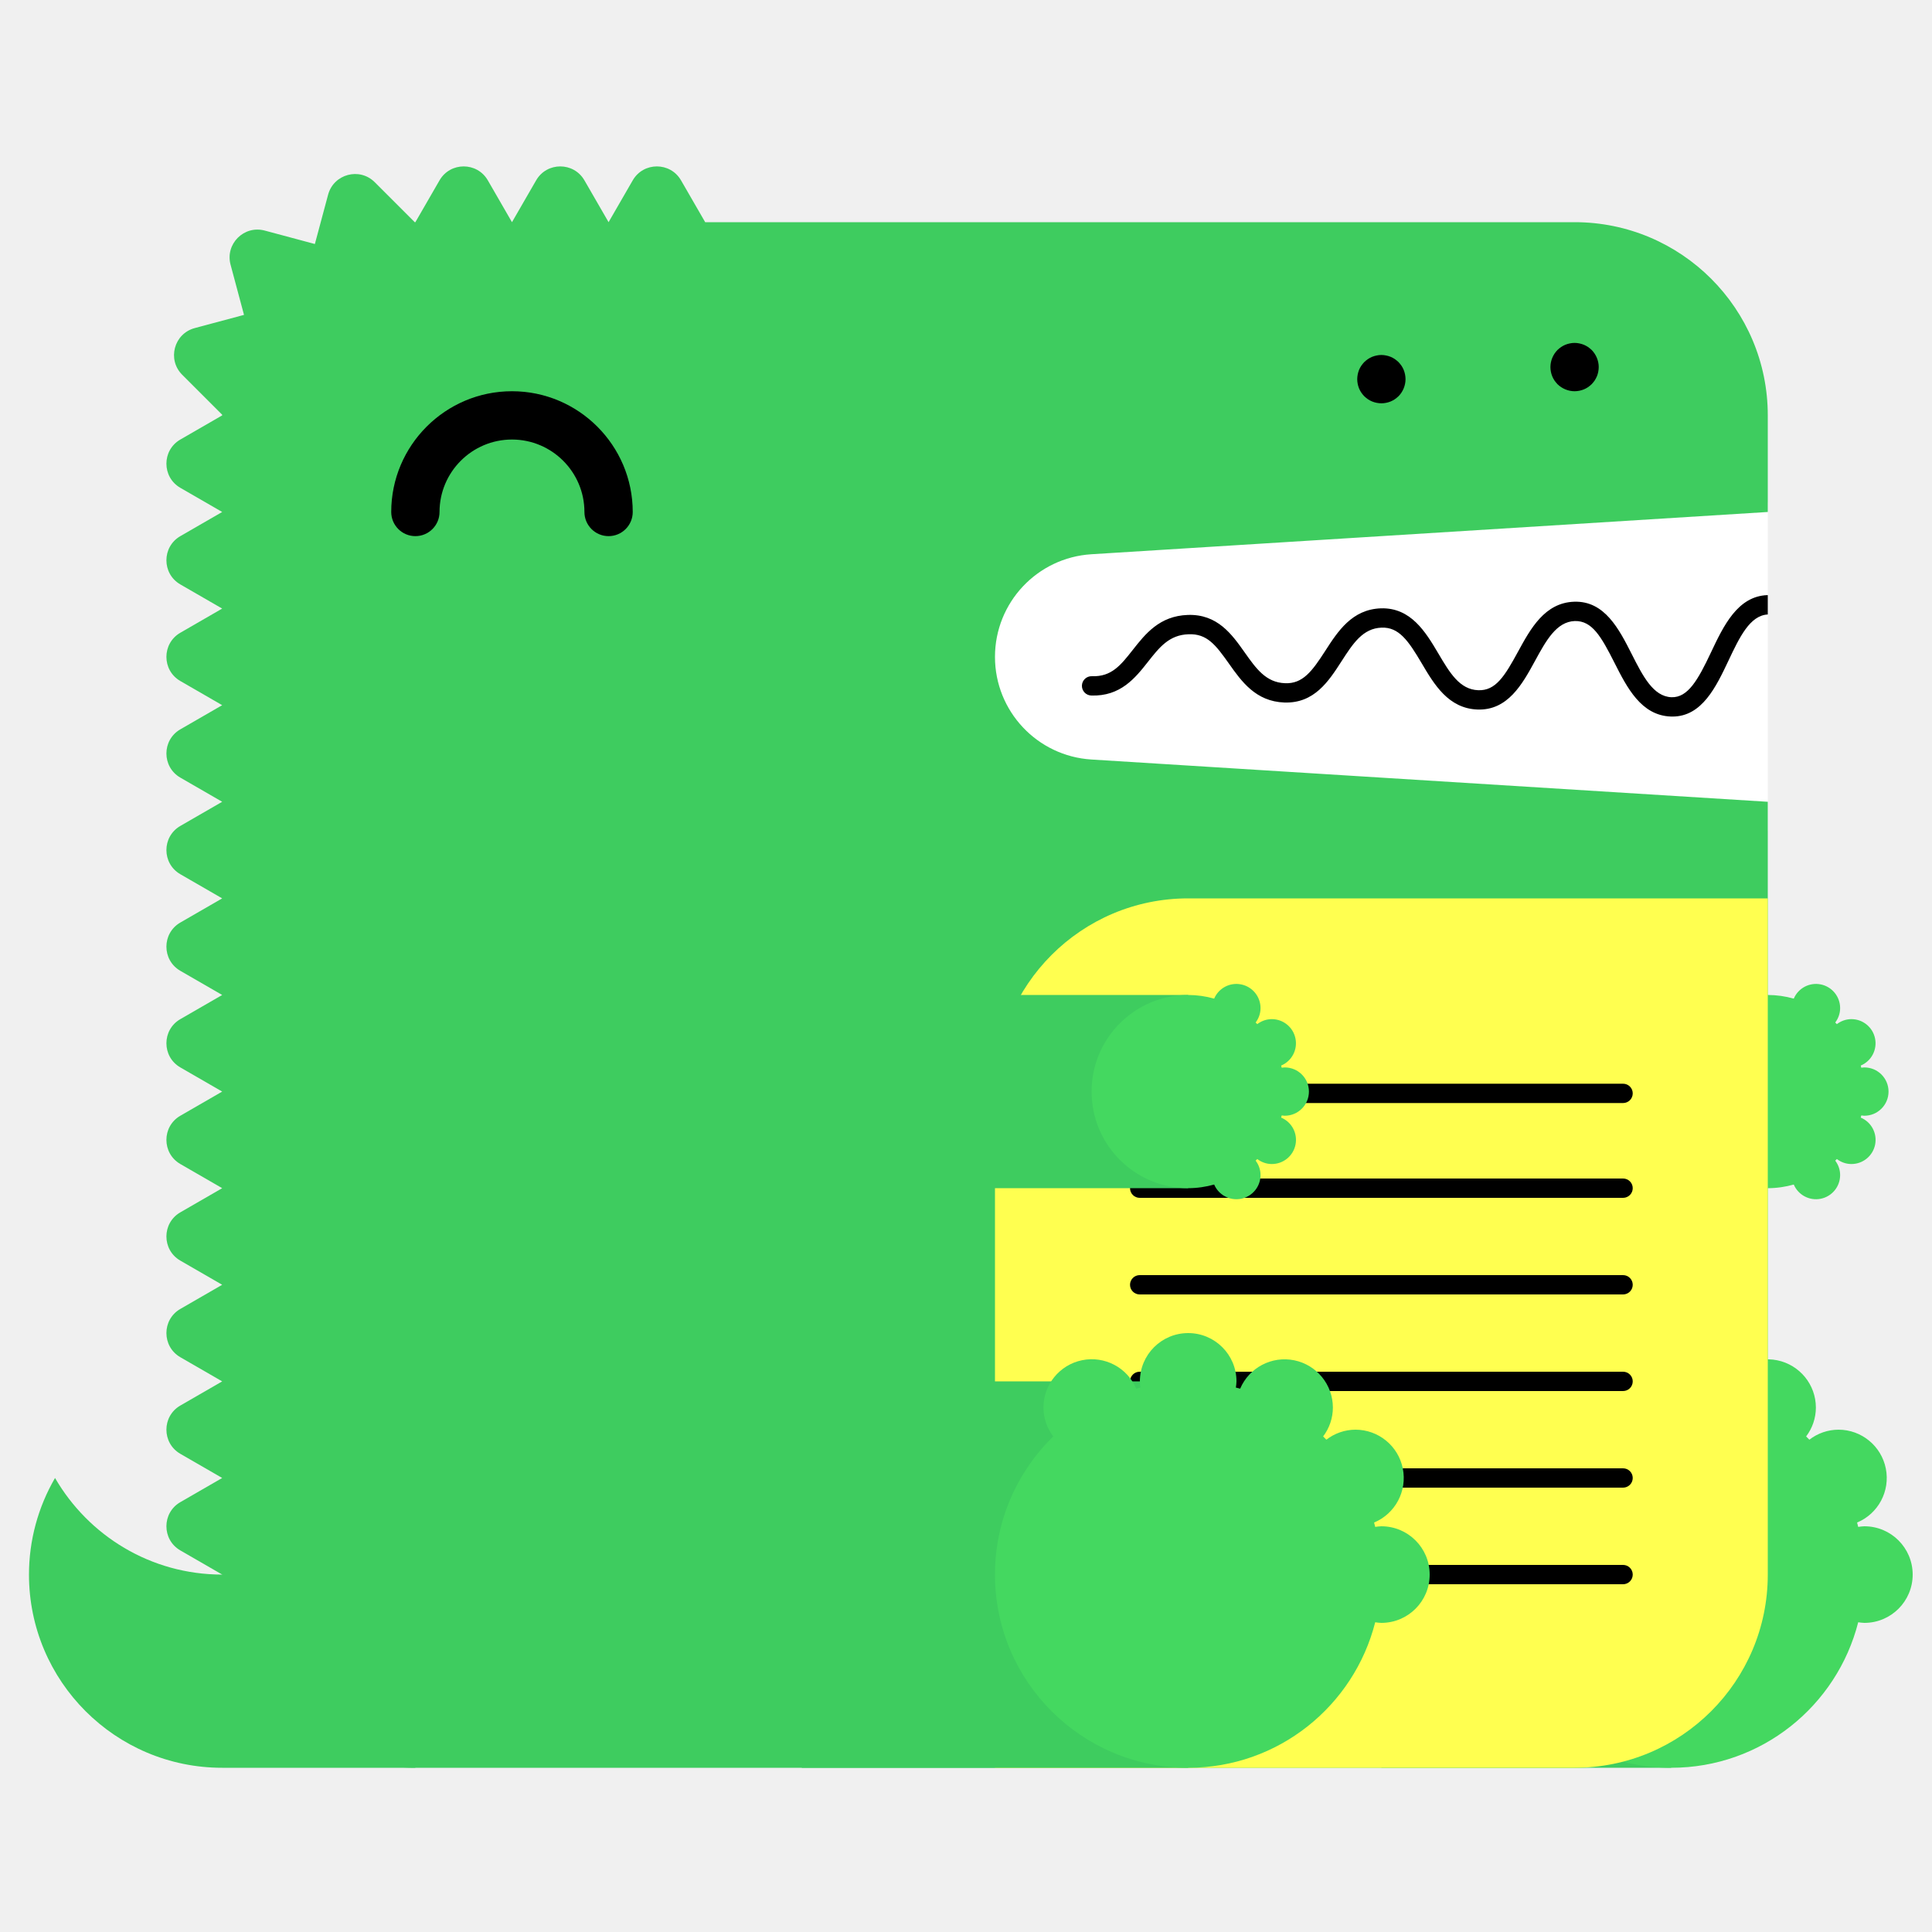
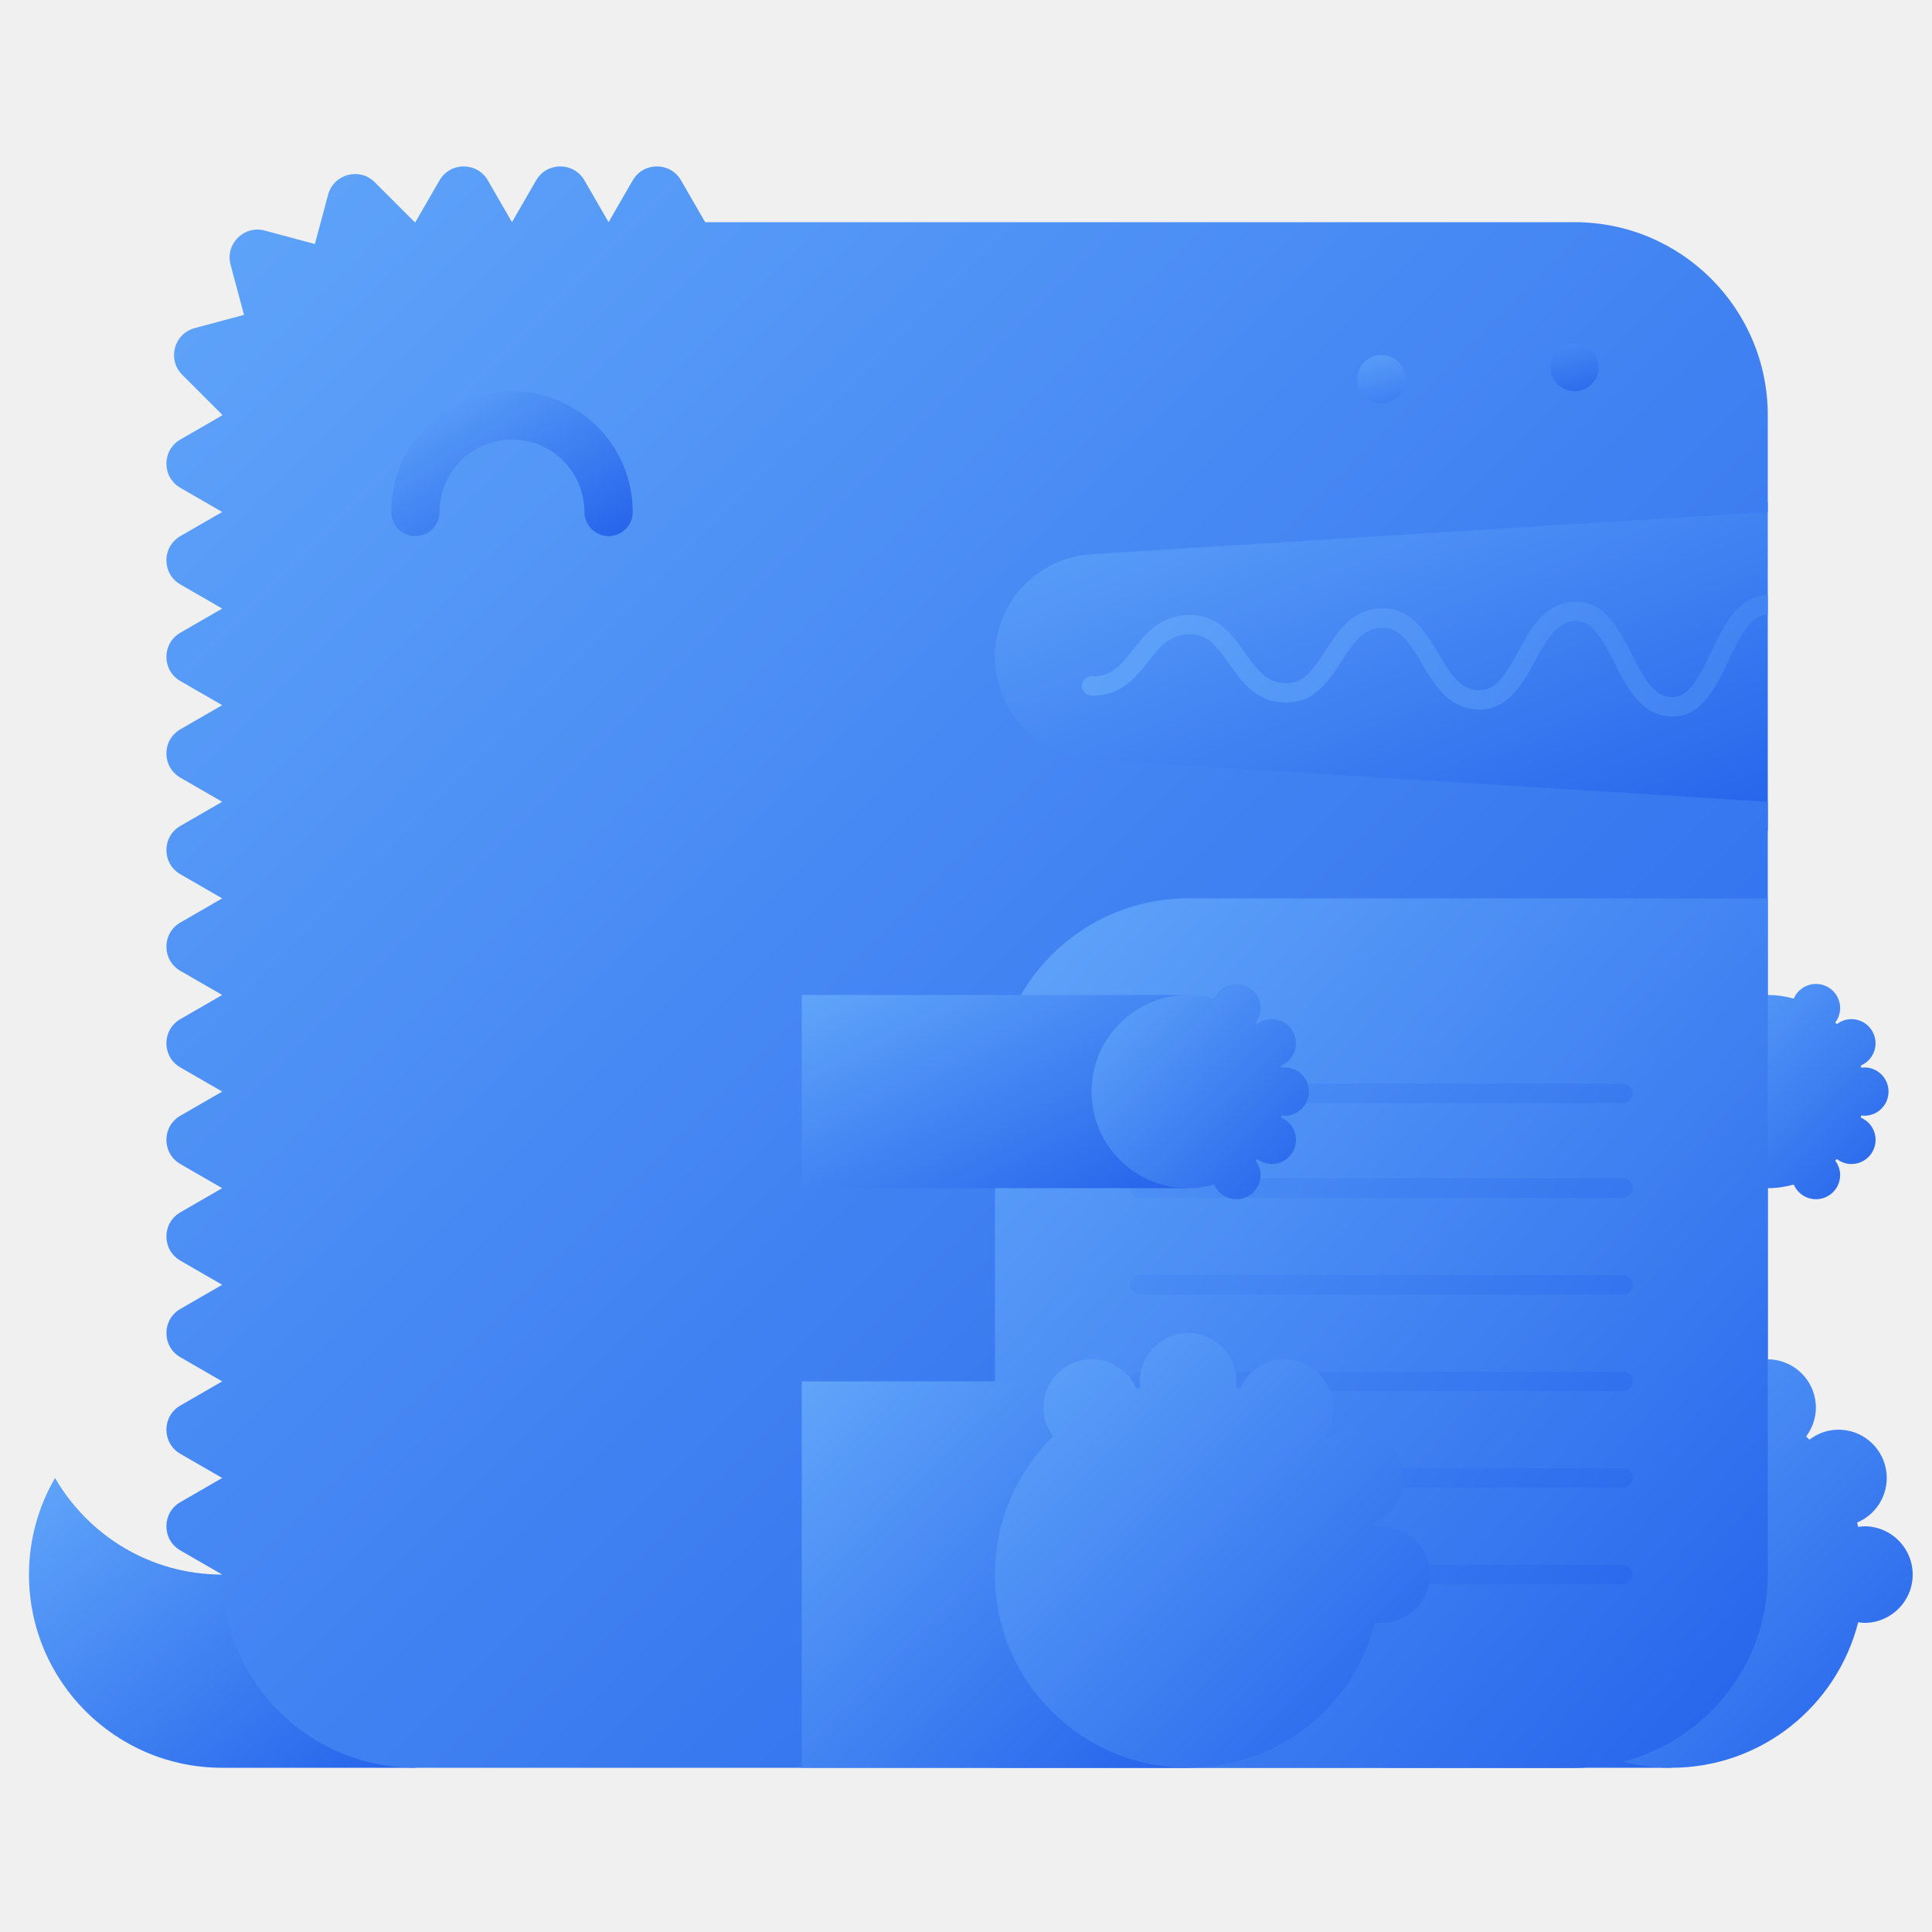
<svg xmlns="http://www.w3.org/2000/svg" width="200" height="200" viewBox="0 0 200 200">
+   <defs>
+     <linearGradient id="blueGradient" x1="0%" y1="0%" x2="100%" y2="100%">
+       <stop offset="0%" style="stop-color:#60A5FA;stop-opacity:1" />
+       <stop offset="100%" style="stop-color:#2563EB;stop-opacity:1" />
+     </linearGradient>
+   </defs>
  <g fill="none" fill-rule="evenodd">
-     <path fill="#FFF" d="M99 52h84v34H99z" />
-     <path d="M23 163c-7.398 0-13.843-4.027-17.303-10A19.886 19.886 0 0 0 3 163c0 11.046 8.954 20 20 20h20v-20H23z" fill="#3ECC5F" />
-     <path d="M112.98 57.376L183 53V43c0-11.046-8.954-20-20-20H73l-2.5-4.33c-1.112-1.925-3.889-1.925-5 0L63 23l-2.5-4.33c-1.111-1.925-3.889-1.925-5 0L53 23l-2.5-4.33c-1.111-1.925-3.889-1.925-5 0L43 23c-.022 0-.042.003-.065.003l-4.142-4.141c-1.57-1.571-4.252-.853-4.828 1.294l-1.369 5.104-5.192-1.392c-2.148-.575-4.111 1.389-3.535 3.536l1.39 5.193-5.102 1.367c-2.148.576-2.867 3.259-1.296 4.83l4.142 4.142c0 .021-.003.042-.003.064l-4.33 2.5c-1.925 1.111-1.925 3.889 0 5L23 53l-4.33 2.5c-1.925 1.111-1.925 3.889 0 5L23 63l-4.33 2.5c-1.925 1.111-1.925 3.889 0 5L23 73l-4.33 2.5c-1.925 1.111-1.925 3.889 0 5L23 83l-4.33 2.5c-1.925 1.111-1.925 3.889 0 5L23 93l-4.33 2.5c-1.925 1.111-1.925 3.889 0 5L23 103l-4.33 2.5c-1.925 1.111-1.925 3.889 0 5L23 113l-4.33 2.5c-1.925 1.111-1.925 3.889 0 5L23 123l-4.33 2.5c-1.925 1.111-1.925 3.889 0 5L23 133l-4.33 2.5c-1.925 1.111-1.925 3.889 0 5L23 143l-4.33 2.5c-1.925 1.111-1.925 3.889 0 5L23 153l-4.33 2.5c-1.925 1.111-1.925 3.889 0 5L23 163c0 11.046 8.954 20 20 20h120c11.046 0 20-8.954 20-20V83l-70.02-4.376A10.645 10.645 0 0 1 103 68c0-5.621 4.37-10.273 9.98-10.624" fill="#3ECC5F" />
-     <path fill="#3ECC5F" d="M143 183h30v-40h-30z" />
-     <path d="M193 158c-.219 0-.428.037-.639.064-.038-.15-.074-.301-.116-.451A5 5 0 0 0 190.32 148a4.96 4.96 0 0 0-3.016 1.036 26.531 26.531 0 0 0-.335-.336 4.955 4.955 0 0 0 1.011-2.987 5 5 0 0 0-9.599-1.959c-.148-.042-.297-.077-.445-.115.027-.211.064-.42.064-.639a5 5 0 0 0-5-5 5 5 0 0 0-5 5c0 .219.037.428.064.639-.148.038-.297.073-.445.115a4.998 4.998 0 0 0-9.599 1.959c0 1.125.384 2.151 1.011 2.987-3.717 3.632-6.031 8.693-6.031 14.3 0 11.046 8.954 20 20 20 9.339 0 17.16-6.41 19.361-15.064.211.027.42.064.639.064a5 5 0 0 0 5-5 5 5 0 0 0-5-5" fill="#44D860" />
-     <path fill="#3ECC5F" d="M153 123h30v-20h-30z" />
-     <path d="M193 115.5a2.5 2.5 0 1 0 0-5c-.109 0-.214.019-.319.032-.02-.075-.037-.15-.058-.225a2.501 2.501 0 0 0-.963-4.807c-.569 0-1.088.197-1.508.518a6.653 6.653 0 0 0-.168-.168c.314-.417.506-.931.506-1.494a2.5 2.5 0 0 0-4.8-.979A9.987 9.987 0 0 0 183 103c-5.522 0-10 4.478-10 10s4.478 10 10 10c.934 0 1.833-.138 2.69-.377a2.5 2.5 0 0 0 4.8-.979c0-.563-.192-1.077-.506-1.494.057-.055.113-.111.168-.168.42.321.939.518 1.508.518a2.5 2.5 0 0 0 .963-4.807c.021-.074.038-.15.058-.225.105.013.21.032.319.032" fill="#44D860" />
-     <path d="M63 55.5a2.5 2.5 0 0 1-2.5-2.5c0-4.136-3.364-7.5-7.5-7.5s-7.5 3.364-7.5 7.5a2.5 2.5 0 1 1-5 0c0-6.893 5.607-12.5 12.5-12.5S65.5 46.107 65.5 53a2.5 2.5 0 0 1-2.5 2.5" fill="#000" />
-     <path d="M103 183h60c11.046 0 20-8.954 20-20V93h-60c-11.046 0-20 8.954-20 20v70z" fill="#FFFF50" />
-     <path d="M168.02 124h-50.04a1 1 0 1 1 0-2h50.04a1 1 0 1 1 0 2m0 20h-50.04a1 1 0 1 1 0-2h50.04a1 1 0 1 1 0 2m0 20h-50.04a1 1 0 1 1 0-2h50.04a1 1 0 1 1 0 2m0-49.814h-50.04a1 1 0 1 1 0-2h50.04a1 1 0 1 1 0 2m0 19.814h-50.04a1 1 0 1 1 0-2h50.04a1 1 0 1 1 0 2m0 20h-50.04a1 1 0 1 1 0-2h50.04a1 1 0 1 1 0 2M183 61.611c-.012 0-.022-.006-.034-.005-3.09.105-4.552 3.196-5.842 5.923-1.346 2.85-2.387 4.703-4.093 4.647-1.889-.068-2.969-2.202-4.113-4.46-1.314-2.594-2.814-5.536-5.963-5.426-3.046.104-4.513 2.794-5.807 5.167-1.377 2.528-2.314 4.065-4.121 3.994-1.927-.07-2.951-1.805-4.136-3.813-1.321-2.236-2.848-4.75-5.936-4.664-2.994.103-4.465 2.385-5.763 4.4-1.373 2.13-2.335 3.428-4.165 3.351-1.973-.07-2.992-1.51-4.171-3.177-1.324-1.873-2.816-3.993-5.895-3.89-2.928.1-4.399 1.97-5.696 3.618-1.232 1.564-2.194 2.802-4.229 2.724a1 1 0 0 0-.072 2c3.017.101 4.545-1.8 5.872-3.487 1.177-1.496 2.193-2.787 4.193-2.855 1.926-.082 2.829 1.115 4.195 3.045 1.297 1.834 2.769 3.914 5.731 4.021 3.103.104 4.596-2.215 5.918-4.267 1.182-1.834 2.202-3.417 4.15-3.484 1.793-.067 2.769 1.35 4.145 3.681 1.297 2.197 2.766 4.686 5.787 4.796 3.125.108 4.634-2.62 5.949-5.035 1.139-2.088 2.214-4.06 4.119-4.126 1.793-.042 2.728 1.595 4.111 4.33 1.292 2.553 2.757 5.445 5.825 5.556l.169.003c3.064 0 4.518-3.075 5.805-5.794 1.139-2.41 2.217-4.68 4.067-4.773v-2z" fill="#000" />
-     <path fill="#3ECC5F" d="M83 183h40v-40H83z" />
-     <path d="M143 158c-.219 0-.428.037-.639.064-.038-.15-.074-.301-.116-.451A5 5 0 0 0 140.32 148a4.96 4.96 0 0 0-3.016 1.036 26.531 26.531 0 0 0-.335-.336 4.955 4.955 0 0 0 1.011-2.987 5 5 0 0 0-9.599-1.959c-.148-.042-.297-.077-.445-.115.027-.211.064-.42.064-.639a5 5 0 0 0-5-5 5 5 0 0 0-5 5c0 .219.037.428.064.639-.148.038-.297.073-.445.115a4.998 4.998 0 0 0-9.599 1.959c0 1.125.384 2.151 1.011 2.987-3.717 3.632-6.031 8.693-6.031 14.3 0 11.046 8.954 20 20 20 9.339 0 17.16-6.41 19.361-15.064.211.027.42.064.639.064a5 5 0 0 0 5-5 5 5 0 0 0-5-5" fill="#44D860" />
-     <path fill="#3ECC5F" d="M83 123h40v-20H83z" />
-     <path d="M133 115.5a2.5 2.5 0 1 0 0-5c-.109 0-.214.019-.319.032-.02-.075-.037-.15-.058-.225a2.501 2.501 0 0 0-.963-4.807c-.569 0-1.088.197-1.508.518a6.653 6.653 0 0 0-.168-.168c.314-.417.506-.931.506-1.494a2.5 2.5 0 0 0-4.8-.979A9.987 9.987 0 0 0 123 103c-5.522 0-10 4.478-10 10s4.478 10 10 10c.934 0 1.833-.138 2.69-.377a2.5 2.5 0 0 0 4.8-.979c0-.563-.192-1.077-.506-1.494.057-.055.113-.111.168-.168.42.321.939.518 1.508.518a2.5 2.5 0 0 0 .963-4.807c.021-.074.038-.15.058-.225.105.013.21.032.319.032" fill="#44D860" />
-     <path d="M143 41.75c-.16 0-.33-.02-.49-.05a2.52 2.52 0 0 1-.47-.14c-.15-.06-.29-.14-.431-.23-.13-.09-.259-.2-.38-.31-.109-.12-.219-.24-.309-.38s-.17-.28-.231-.43a2.619 2.619 0 0 1-.189-.96c0-.16.02-.33.05-.49.03-.16.08-.31.139-.47.061-.15.141-.29.231-.43.09-.13.2-.26.309-.38.121-.11.25-.22.38-.31.141-.09.281-.17.431-.23.149-.06.31-.11.47-.14.32-.07.65-.07.98 0 .159.03.32.08.47.14.149.06.29.14.43.23.13.09.259.2.38.31.11.12.22.25.31.38.09.14.17.28.23.43.06.16.11.31.14.47.029.16.05.33.05.49 0 .66-.271 1.31-.73 1.77-.121.11-.25.22-.38.31-.14.09-.281.17-.43.23a2.565 2.565 0 0 1-.96.19m20-1.25c-.66 0-1.3-.27-1.771-.73a3.802 3.802 0 0 1-.309-.38c-.09-.14-.17-.28-.231-.43a2.619 2.619 0 0 1-.189-.96c0-.66.27-1.3.729-1.77.121-.11.25-.22.38-.31.141-.09.281-.17.431-.23.149-.06.31-.11.47-.14.32-.07.66-.07.98 0 .159.03.32.08.47.14.149.06.29.14.43.23.13.09.259.2.38.31.459.47.73 1.11.73 1.77 0 .16-.021.33-.05.49-.03.16-.08.32-.14.47-.07.15-.14.29-.23.43-.09.13-.2.26-.31.38-.121.11-.25.22-.38.31-.14.09-.281.17-.43.23a2.565 2.565 0 0 1-.96.19" fill="#000" />
+     <path fill="url(#blueGradient)" d="M99 52h84v34H99z" />
+     <path d="M23 163c-7.398 0-13.843-4.027-17.303-10A19.886 19.886 0 0 0 3 163c0 11.046 8.954 20 20 20h20v-20H23z" fill="url(#blueGradient)" />
+     <path d="M112.98 57.376L183 53V43c0-11.046-8.954-20-20-20H73l-2.5-4.33c-1.112-1.925-3.889-1.925-5 0L63 23l-2.5-4.33c-1.111-1.925-3.889-1.925-5 0L53 23l-2.5-4.33c-1.111-1.925-3.889-1.925-5 0L43 23c-.022 0-.042.003-.065.003l-4.142-4.141c-1.57-1.571-4.252-.853-4.828 1.294l-1.369 5.104-5.192-1.392c-2.148-.575-4.111 1.389-3.535 3.536l1.39 5.193-5.102 1.367c-2.148.576-2.867 3.259-1.296 4.83l4.142 4.142c0 .021-.003.042-.003.064l-4.33 2.5c-1.925 1.111-1.925 3.889 0 5L23 53l-4.33 2.5c-1.925 1.111-1.925 3.889 0 5L23 63l-4.33 2.5c-1.925 1.111-1.925 3.889 0 5L23 73l-4.33 2.5c-1.925 1.111-1.925 3.889 0 5L23 83l-4.33 2.5c-1.925 1.111-1.925 3.889 0 5L23 93l-4.33 2.5c-1.925 1.111-1.925 3.889 0 5L23 103l-4.33 2.5c-1.925 1.111-1.925 3.889 0 5L23 113l-4.33 2.5c-1.925 1.111-1.925 3.889 0 5L23 123l-4.33 2.5c-1.925 1.111-1.925 3.889 0 5L23 133l-4.33 2.5c-1.925 1.111-1.925 3.889 0 5L23 143l-4.33 2.5c-1.925 1.111-1.925 3.889 0 5L23 153l-4.33 2.5c-1.925 1.111-1.925 3.889 0 5L23 163c0 11.046 8.954 20 20 20h120c11.046 0 20-8.954 20-20V83l-70.02-4.376A10.645 10.645 0 0 1 103 68c0-5.621 4.37-10.273 9.98-10.624" fill="url(#blueGradient)" />
+     <path fill="url(#blueGradient)" d="M143 183h30v-40h-30z" />
+     <path d="M193 158c-.219 0-.428.037-.639.064-.038-.15-.074-.301-.116-.451A5 5 0 0 0 190.32 148a4.96 4.96 0 0 0-3.016 1.036 26.531 26.531 0 0 0-.335-.336 4.955 4.955 0 0 0 1.011-2.987 5 5 0 0 0-9.599-1.959c-.148-.042-.297-.077-.445-.115.027-.211.064-.42.064-.639a5 5 0 0 0-5-5 5 5 0 0 0-5 5c0 .219.037.428.064.639-.148.038-.297.073-.445.115a4.998 4.998 0 0 0-9.599 1.959c0 1.125.384 2.151 1.011 2.987-3.717 3.632-6.031 8.693-6.031 14.3 0 11.046 8.954 20 20 20 9.339 0 17.16-6.41 19.361-15.064.211.027.42.064.639.064a5 5 0 0 0 5-5 5 5 0 0 0-5-5" fill="url(#blueGradient)" />
+     <path fill="url(#blueGradient)" d="M153 123h30v-20h-30z" />
+     <path d="M193 115.5a2.5 2.5 0 1 0 0-5c-.109 0-.214.019-.319.032-.02-.075-.037-.15-.058-.225a2.501 2.501 0 0 0-.963-4.807c-.569 0-1.088.197-1.508.518a6.653 6.653 0 0 0-.168-.168c.314-.417.506-.931.506-1.494a2.5 2.5 0 0 0-4.8-.979A9.987 9.987 0 0 0 183 103c-5.522 0-10 4.478-10 10s4.478 10 10 10c.934 0 1.833-.138 2.69-.377a2.5 2.5 0 0 0 4.8-.979c0-.563-.192-1.077-.506-1.494.057-.055.113-.111.168-.168.42.321.939.518 1.508.518a2.5 2.5 0 0 0 .963-4.807c.021-.074.038-.15.058-.225.105.013.21.032.319.032" fill="url(#blueGradient)" />
+     <path d="M63 55.5a2.5 2.5 0 0 1-2.5-2.5c0-4.136-3.364-7.5-7.5-7.5s-7.5 3.364-7.5 7.5a2.5 2.5 0 1 1-5 0c0-6.893 5.607-12.5 12.5-12.5S65.5 46.107 65.5 53a2.5 2.5 0 0 1-2.5 2.5" fill="url(#blueGradient)" />
+     <path d="M103 183h60c11.046 0 20-8.954 20-20V93h-60c-11.046 0-20 8.954-20 20v70z" fill="url(#blueGradient)" />
+     <path d="M168.02 124h-50.04a1 1 0 1 1 0-2h50.04a1 1 0 1 1 0 2m0 20h-50.04a1 1 0 1 1 0-2h50.04a1 1 0 1 1 0 2m0 20h-50.04a1 1 0 1 1 0-2h50.04a1 1 0 1 1 0 2m0-49.814h-50.04a1 1 0 1 1 0-2h50.04a1 1 0 1 1 0 2m0 19.814h-50.04a1 1 0 1 1 0-2h50.04a1 1 0 1 1 0 2m0 20h-50.04a1 1 0 1 1 0-2h50.04a1 1 0 1 1 0 2M183 61.611c-.012 0-.022-.006-.034-.005-3.09.105-4.552 3.196-5.842 5.923-1.346 2.85-2.387 4.703-4.093 4.647-1.889-.068-2.969-2.202-4.113-4.46-1.314-2.594-2.814-5.536-5.963-5.426-3.046.104-4.513 2.794-5.807 5.167-1.377 2.528-2.314 4.065-4.121 3.994-1.927-.07-2.951-1.805-4.136-3.813-1.321-2.236-2.848-4.75-5.936-4.664-2.994.103-4.465 2.385-5.763 4.4-1.373 2.13-2.335 3.428-4.165 3.351-1.973-.07-2.992-1.51-4.171-3.177-1.324-1.873-2.816-3.993-5.895-3.89-2.928.1-4.399 1.97-5.696 3.618-1.232 1.564-2.194 2.802-4.229 2.724a1 1 0 0 0-.072 2c3.017.101 4.545-1.8 5.872-3.487 1.177-1.496 2.193-2.787 4.193-2.855 1.926-.082 2.829 1.115 4.195 3.045 1.297 1.834 2.769 3.914 5.731 4.021 3.103.104 4.596-2.215 5.918-4.267 1.182-1.834 2.202-3.417 4.15-3.484 1.793-.067 2.769 1.35 4.145 3.681 1.297 2.197 2.766 4.686 5.787 4.796 3.125.108 4.634-2.62 5.949-5.035 1.139-2.088 2.214-4.06 4.119-4.126 1.793-.042 2.728 1.595 4.111 4.33 1.292 2.553 2.757 5.445 5.825 5.556l.169.003c3.064 0 4.518-3.075 5.805-5.794 1.139-2.41 2.217-4.68 4.067-4.773v-2z" fill="url(#blueGradient)" />
+     <path fill="url(#blueGradient)" d="M83 183h40v-40H83z" />
+     <path d="M143 158c-.219 0-.428.037-.639.064-.038-.15-.074-.301-.116-.451A5 5 0 0 0 140.32 148a4.96 4.96 0 0 0-3.016 1.036 26.531 26.531 0 0 0-.335-.336 4.955 4.955 0 0 0 1.011-2.987 5 5 0 0 0-9.599-1.959c-.148-.042-.297-.077-.445-.115.027-.211.064-.42.064-.639a5 5 0 0 0-5-5 5 5 0 0 0-5 5c0 .219.037.428.064.639-.148.038-.297.073-.445.115a4.998 4.998 0 0 0-9.599 1.959c0 1.125.384 2.151 1.011 2.987-3.717 3.632-6.031 8.693-6.031 14.3 0 11.046 8.954 20 20 20 9.339 0 17.16-6.41 19.361-15.064.211.027.42.064.639.064a5 5 0 0 0 5-5 5 5 0 0 0-5-5" fill="url(#blueGradient)" />
+     <path fill="url(#blueGradient)" d="M83 123h40v-20H83z" />
+     <path d="M133 115.5a2.5 2.5 0 1 0 0-5c-.109 0-.214.019-.319.032-.02-.075-.037-.15-.058-.225a2.501 2.501 0 0 0-.963-4.807c-.569 0-1.088.197-1.508.518a6.653 6.653 0 0 0-.168-.168c.314-.417.506-.931.506-1.494a2.5 2.5 0 0 0-4.8-.979A9.987 9.987 0 0 0 123 103c-5.522 0-10 4.478-10 10s4.478 10 10 10c.934 0 1.833-.138 2.69-.377a2.5 2.5 0 0 0 4.8-.979c0-.563-.192-1.077-.506-1.494.057-.055.113-.111.168-.168.42.321.939.518 1.508.518a2.5 2.5 0 0 0 .963-4.807c.021-.074.038-.15.058-.225.105.013.21.032.319.032" fill="url(#blueGradient)" />
+     <path d="M143 41.75c-.16 0-.33-.02-.49-.05a2.52 2.52 0 0 1-.47-.14c-.15-.06-.29-.14-.431-.23-.13-.09-.259-.2-.38-.31-.109-.12-.219-.24-.309-.38s-.17-.28-.231-.43a2.619 2.619 0 0 1-.189-.96c0-.16.02-.33.05-.49.03-.16.08-.31.139-.47.061-.15.141-.29.231-.43.09-.13.2-.26.309-.38.121-.11.25-.22.38-.31.141-.09.281-.17.431-.23.149-.06.31-.11.47-.14.32-.07.65-.07.98 0 .159.03.32.08.47.14.149.06.29.14.43.23.13.09.259.2.38.31.11.12.22.25.31.38.09.14.17.28.23.43.06.16.11.31.14.47.029.16.05.33.05.49 0 .66-.271 1.31-.73 1.77-.121.11-.25.22-.38.31-.14.09-.281.17-.43.23a2.565 2.565 0 0 1-.96.19m20-1.25c-.66 0-1.3-.27-1.771-.73a3.802 3.802 0 0 1-.309-.38c-.09-.14-.17-.28-.231-.43a2.619 2.619 0 0 1-.189-.96c0-.66.27-1.3.729-1.77.121-.11.25-.22.38-.31.141-.09.281-.17.431-.23.149-.06.31-.11.47-.14.32-.07.66-.07.98 0 .159.03.32.08.47.14.149.06.29.14.43.23.13.09.259.2.38.31.459.47.73 1.11.73 1.77 0 .16-.021.33-.05.49-.03.16-.08.32-.14.47-.07.15-.14.29-.23.43-.09.13-.2.26-.31.38-.121.11-.25.22-.38.31-.14.09-.281.17-.43.23a2.565 2.565 0 0 1-.96.19" fill="url(#blueGradient)" />
  </g>
</svg>
